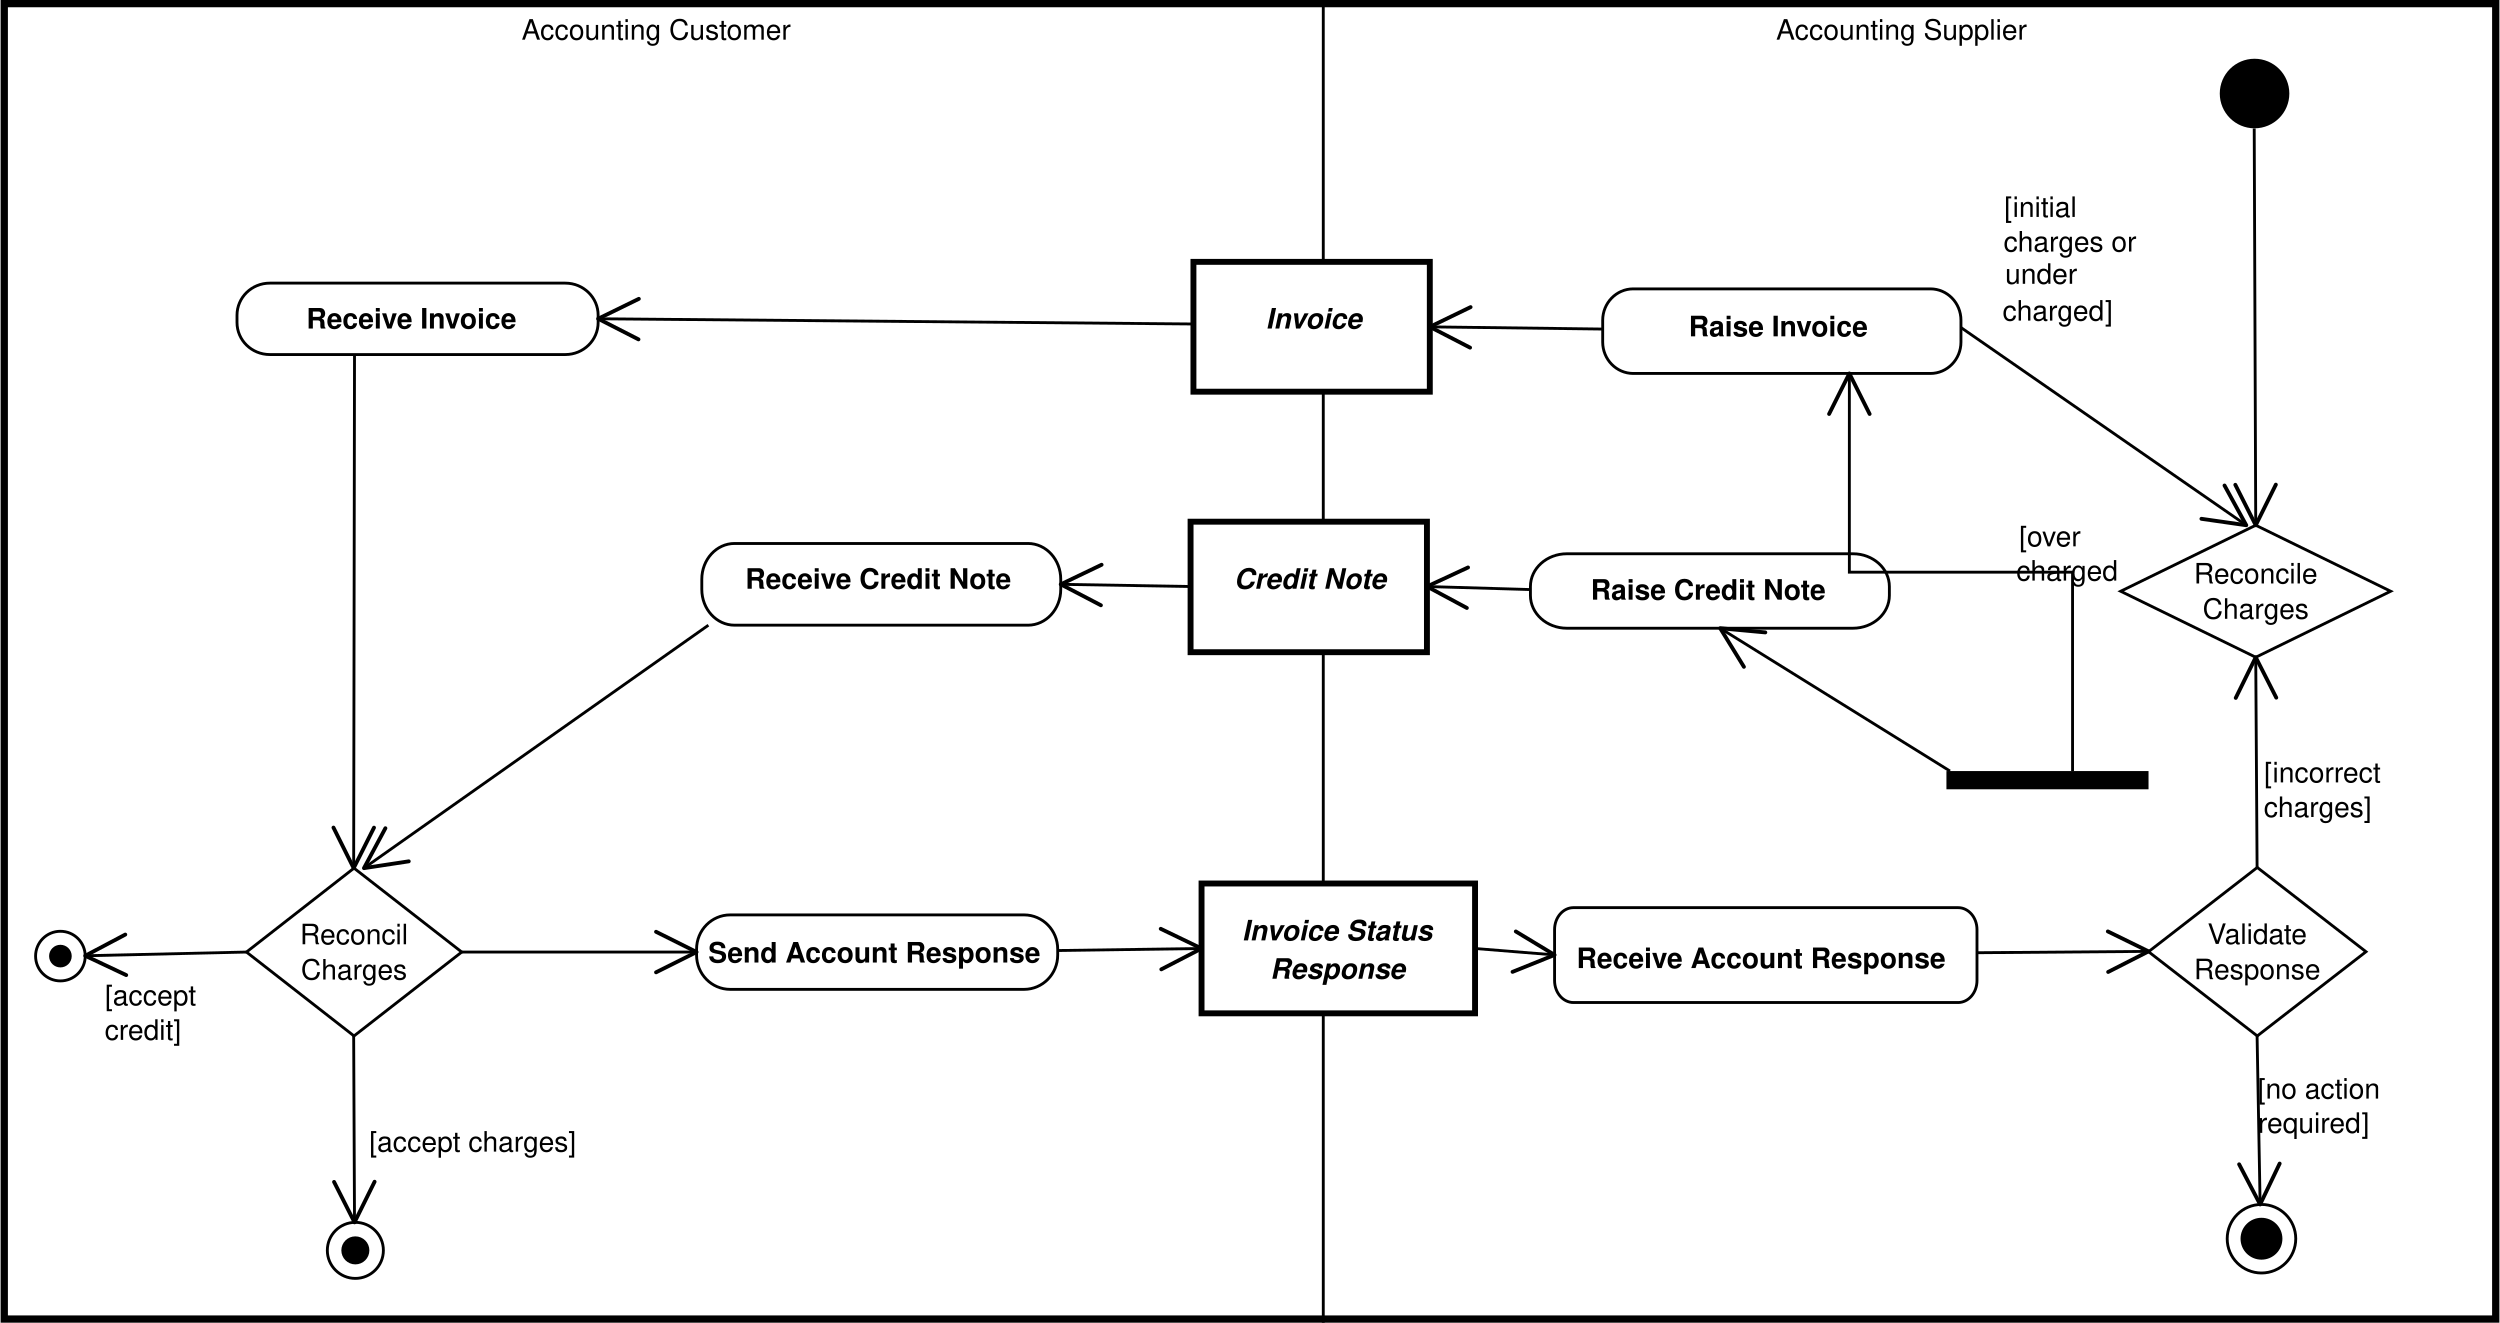
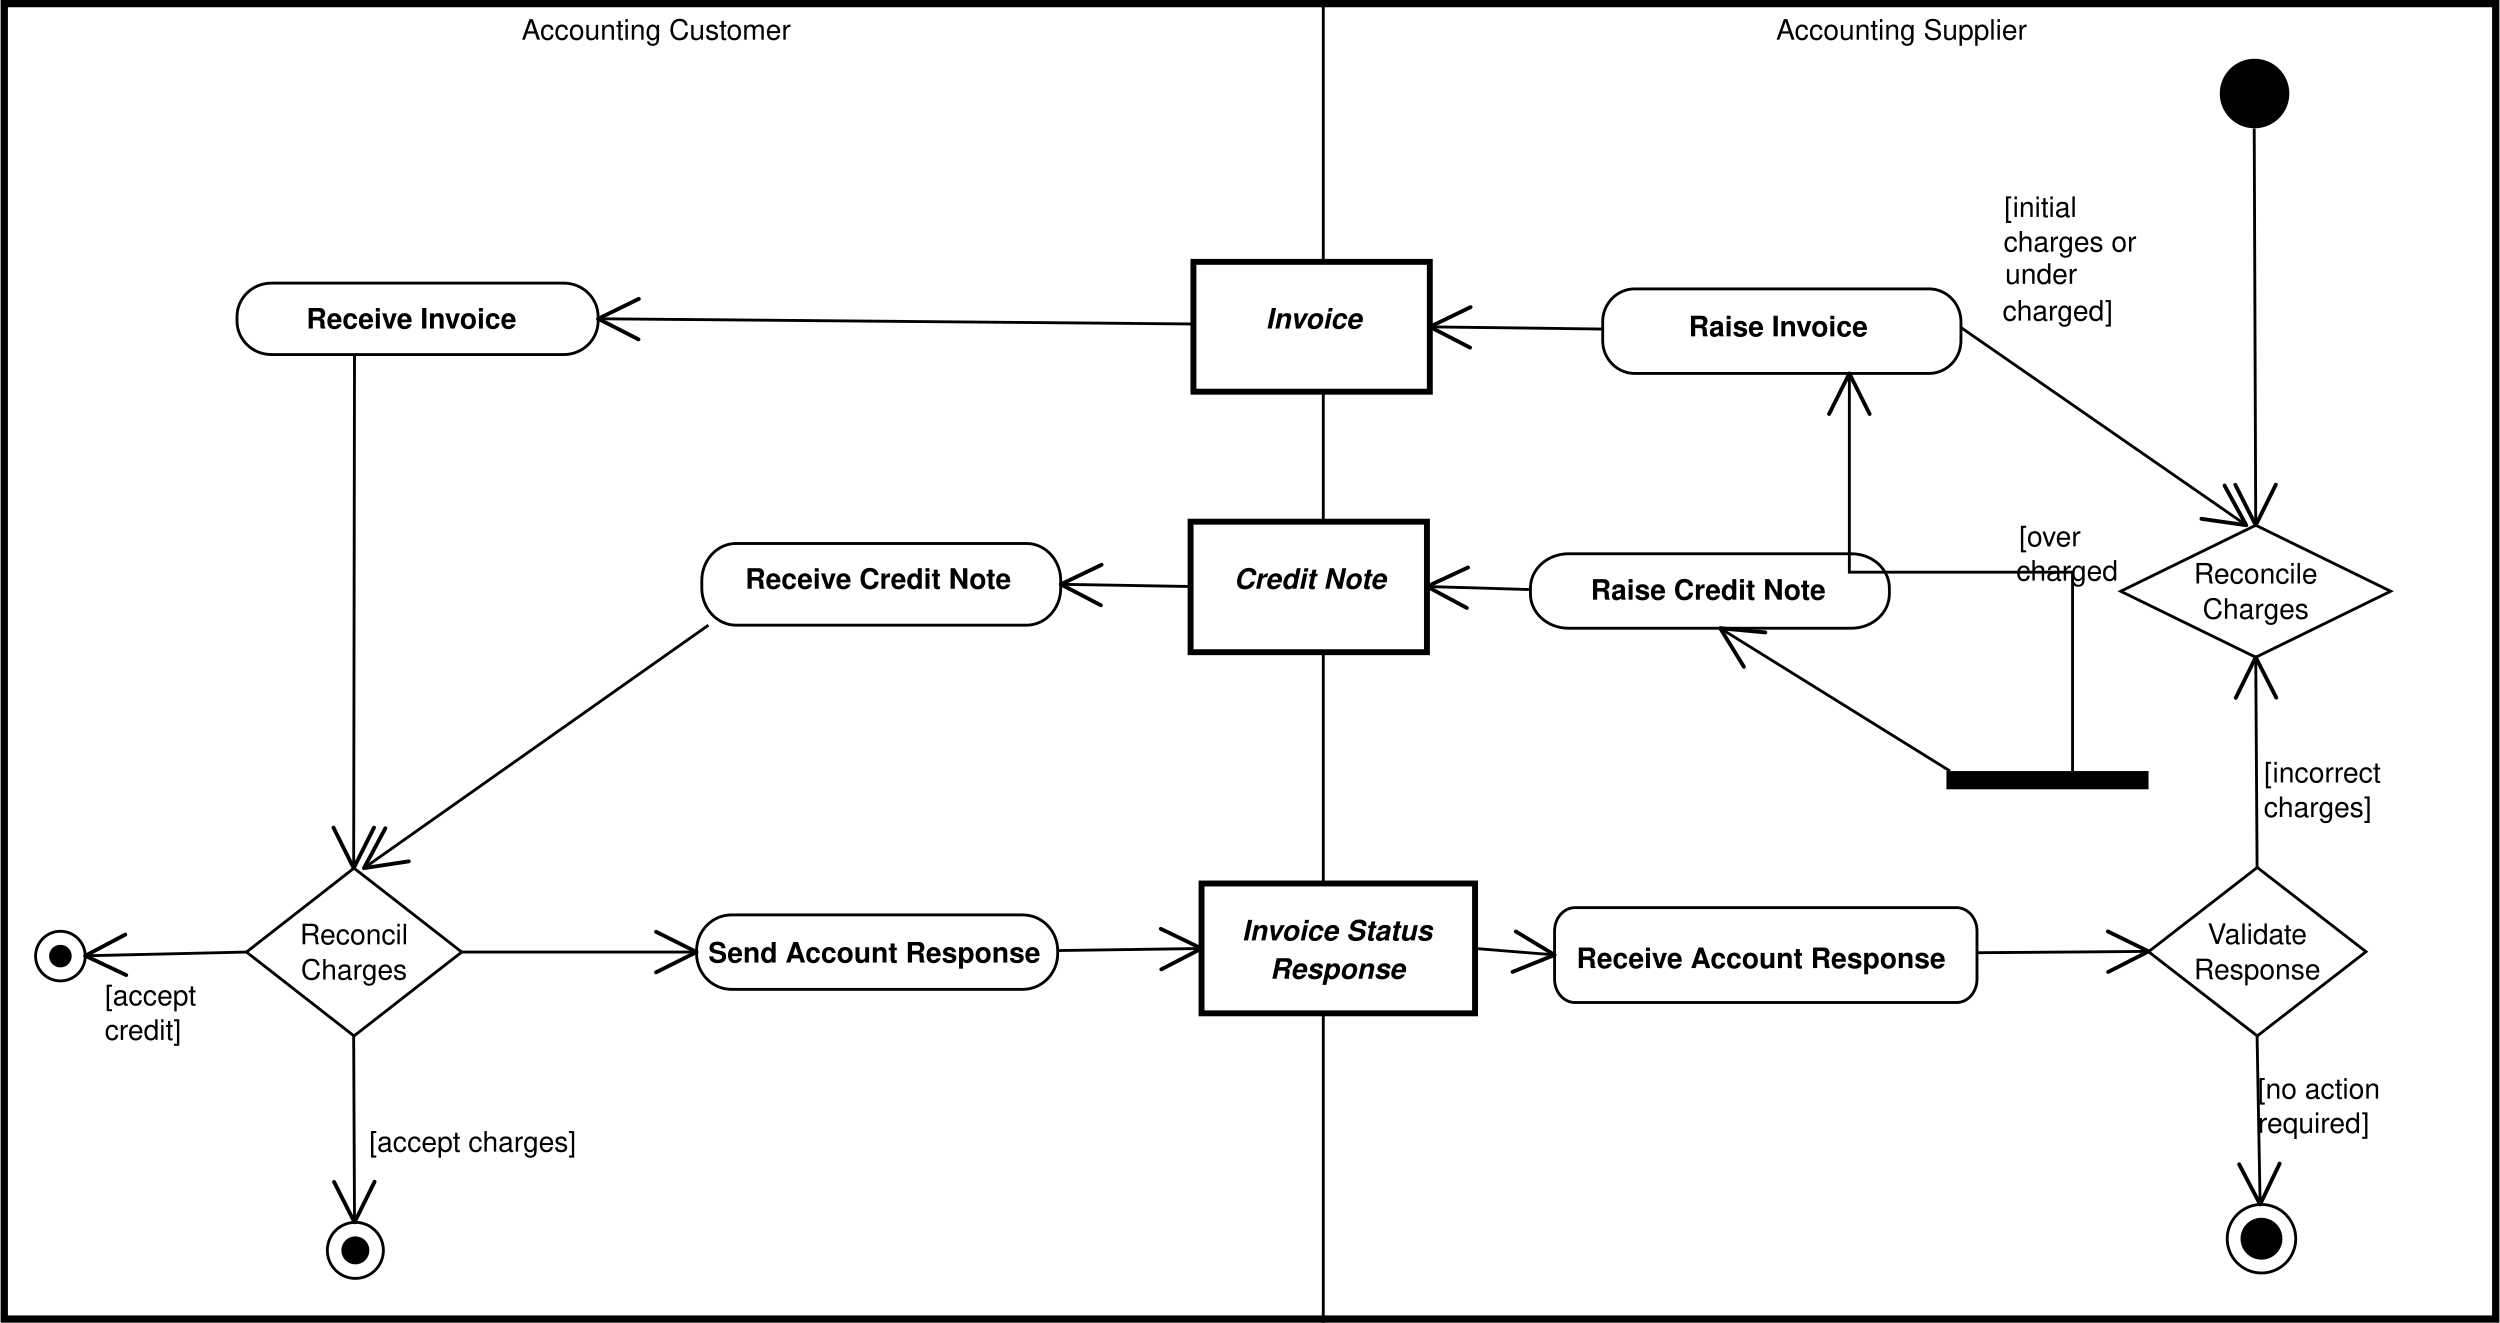
<svg xmlns="http://www.w3.org/2000/svg" version="1.1" width="1480" height="783" viewBox="0 0 1480.0 783.4" content="&lt;mxfile host=&quot;UBL-TC&quot; agent=&quot;UBL artwork pipeline&quot; type=&quot;device&quot;&gt;&lt;diagram id=&quot;d1&quot; name=&quot;Page-1&quot;&gt;&lt;mxGraphModel dx=&quot;1400&quot; dy=&quot;800&quot; grid=&quot;0&quot; page=&quot;1&quot; pageScale=&quot;1&quot; pageWidth=&quot;1480&quot; pageHeight=&quot;783&quot;&gt;&lt;root&gt;&lt;mxCell id=&quot;0&quot;/&gt;&lt;mxCell id=&quot;1&quot; parent=&quot;0&quot;/&gt;&lt;mxCell id=&quot;lane0&quot; value=&quot;Accounting Customer&quot; style=&quot;swimlane;whiteSpace=wrap;html=1;startSize=33;&quot; vertex=&quot;1&quot; parent=&quot;1&quot;&gt;&lt;mxGeometry x=&quot;0.0&quot; y=&quot;0&quot; width=&quot;783.4&quot; height=&quot;783.4&quot; as=&quot;geometry&quot;/&gt;&lt;/mxCell&gt;&lt;mxCell id=&quot;lane1&quot; value=&quot;Accounting Supplier&quot; style=&quot;swimlane;whiteSpace=wrap;html=1;startSize=33;&quot; vertex=&quot;1&quot; parent=&quot;1&quot;&gt;&lt;mxGeometry x=&quot;783.4&quot; y=&quot;0&quot; width=&quot;696.6&quot; height=&quot;783.4&quot; as=&quot;geometry&quot;/&gt;&lt;/mxCell&gt;&lt;mxCell id=&quot;n1&quot; value=&quot;&quot; style=&quot;ellipse;html=1;shape=startState;fillColor=#000000;strokeColor=#000000;fontFamily=Helvetica;fontSize=17;&quot; vertex=&quot;1&quot; parent=&quot;1&quot;&gt;&lt;mxGeometry x=&quot;1314.5&quot; y=&quot;34.6&quot; width=&quot;41.1&quot; height=&quot;41.5&quot; as=&quot;geometry&quot;/&gt;&lt;/mxCell&gt;&lt;mxCell id=&quot;n2&quot; value=&quot;Invoice&quot; style=&quot;rounded=0;whiteSpace=wrap;html=1;fontStyle=3;strokeWidth=2;fontFamily=Helvetica;fontSize=17;&quot; vertex=&quot;1&quot; parent=&quot;1&quot;&gt;&lt;mxGeometry x=&quot;706.5&quot; y=&quot;155.1&quot; width=&quot;140.0&quot; height=&quot;76.9&quot; as=&quot;geometry&quot;/&gt;&lt;/mxCell&gt;&lt;mxCell id=&quot;n3&quot; value=&quot;Receive Invoice&quot; style=&quot;rounded=1;arcSize=40;whiteSpace=wrap;html=1;fontStyle=1;fontFamily=Helvetica;fontSize=17;&quot; vertex=&quot;1&quot; parent=&quot;1&quot;&gt;&lt;mxGeometry x=&quot;140.0&quot; y=&quot;167.7&quot; width=&quot;213.9&quot; height=&quot;42.3&quot; as=&quot;geometry&quot;/&gt;&lt;/mxCell&gt;&lt;mxCell id=&quot;n4&quot; value=&quot;Raise Invoice&quot; style=&quot;rounded=1;arcSize=40;whiteSpace=wrap;html=1;fontStyle=1;fontFamily=Helvetica;fontSize=17;&quot; vertex=&quot;1&quot; parent=&quot;1&quot;&gt;&lt;mxGeometry x=&quot;948.9&quot; y=&quot;171.1&quot; width=&quot;212.2&quot; height=&quot;50.1&quot; as=&quot;geometry&quot;/&gt;&lt;/mxCell&gt;&lt;mxCell id=&quot;n5&quot; value=&quot;Credit Note&quot; style=&quot;rounded=0;whiteSpace=wrap;html=1;fontStyle=3;strokeWidth=2;fontFamily=Helvetica;fontSize=17;&quot; vertex=&quot;1&quot; parent=&quot;1&quot;&gt;&lt;mxGeometry x=&quot;704.8&quot; y=&quot;309.0&quot; width=&quot;140.0&quot; height=&quot;77.3&quot; as=&quot;geometry&quot;/&gt;&lt;/mxCell&gt;&lt;mxCell id=&quot;n6&quot; value=&quot;Reconcile Charges&quot; style=&quot;rhombus;whiteSpace=wrap;html=1;fontFamily=Helvetica;fontSize=17;&quot; vertex=&quot;1&quot; parent=&quot;1&quot;&gt;&lt;mxGeometry x=&quot;1255.7&quot; y=&quot;311.1&quot; width=&quot;159.9&quot; height=&quot;78.2&quot; as=&quot;geometry&quot;/&gt;&lt;/mxCell&gt;&lt;mxCell id=&quot;n7&quot; value=&quot;Receive Credit Note&quot; style=&quot;rounded=1;arcSize=40;whiteSpace=wrap;html=1;fontStyle=1;fontFamily=Helvetica;fontSize=17;&quot; vertex=&quot;1&quot; parent=&quot;1&quot;&gt;&lt;mxGeometry x=&quot;415.3&quot; y=&quot;321.9&quot; width=&quot;212.6&quot; height=&quot;48.4&quot; as=&quot;geometry&quot;/&gt;&lt;/mxCell&gt;&lt;mxCell id=&quot;n8&quot; value=&quot;Raise Credit Note&quot; style=&quot;rounded=1;arcSize=40;whiteSpace=wrap;html=1;fontStyle=1;fontFamily=Helvetica;fontSize=17;&quot; vertex=&quot;1&quot; parent=&quot;1&quot;&gt;&lt;mxGeometry x=&quot;906.1&quot; y=&quot;328.0&quot; width=&quot;212.6&quot; height=&quot;44.1&quot; as=&quot;geometry&quot;/&gt;&lt;/mxCell&gt;&lt;mxCell id=&quot;n9&quot; value=&quot;&quot; style=&quot;html=1;shape=line;direction=north;strokeWidth=12;fontFamily=Helvetica;fontSize=17;&quot; vertex=&quot;1&quot; parent=&quot;1&quot;&gt;&lt;mxGeometry x=&quot;1152.5&quot; y=&quot;456.7&quot; width=&quot;119.7&quot; height=&quot;10.8&quot; as=&quot;geometry&quot;/&gt;&lt;/mxCell&gt;&lt;mxCell id=&quot;n10&quot; value=&quot;Validate Response&quot; style=&quot;rhombus;whiteSpace=wrap;html=1;fontFamily=Helvetica;fontSize=17;&quot; vertex=&quot;1&quot; parent=&quot;1&quot;&gt;&lt;mxGeometry x=&quot;1272.2&quot; y=&quot;513.8&quot; width=&quot;128.8&quot; height=&quot;99.8&quot; as=&quot;geometry&quot;/&gt;&lt;/mxCell&gt;&lt;mxCell id=&quot;n11&quot; value=&quot;Reconcil Charges&quot; style=&quot;rhombus;whiteSpace=wrap;html=1;fontFamily=Helvetica;fontSize=17;&quot; vertex=&quot;1&quot; parent=&quot;1&quot;&gt;&lt;mxGeometry x=&quot;145.6&quot; y=&quot;514.2&quot; width=&quot;127.5&quot; height=&quot;99.4&quot; as=&quot;geometry&quot;/&gt;&lt;/mxCell&gt;&lt;mxCell id=&quot;n12&quot; value=&quot;Invoice Status Response&quot; style=&quot;rounded=0;whiteSpace=wrap;html=1;fontStyle=3;strokeWidth=2;fontFamily=Helvetica;fontSize=17;&quot; vertex=&quot;1&quot; parent=&quot;1&quot;&gt;&lt;mxGeometry x=&quot;711.3&quot; y=&quot;523.3&quot; width=&quot;162.0&quot; height=&quot;76.9&quot; as=&quot;geometry&quot;/&gt;&lt;/mxCell&gt;&lt;mxCell id=&quot;n13&quot; value=&quot;Receive Account Response&quot; style=&quot;rounded=1;arcSize=40;whiteSpace=wrap;html=1;fontStyle=1;fontFamily=Helvetica;fontSize=17;&quot; vertex=&quot;1&quot; parent=&quot;1&quot;&gt;&lt;mxGeometry x=&quot;920.4&quot; y=&quot;537.6&quot; width=&quot;250.2&quot; height=&quot;56.2&quot; as=&quot;geometry&quot;/&gt;&lt;/mxCell&gt;&lt;mxCell id=&quot;n14&quot; value=&quot;Send Account Response&quot; style=&quot;rounded=1;arcSize=40;whiteSpace=wrap;html=1;fontStyle=1;fontFamily=Helvetica;fontSize=17;&quot; vertex=&quot;1&quot; parent=&quot;1&quot;&gt;&lt;mxGeometry x=&quot;412.2&quot; y=&quot;541.9&quot; width=&quot;213.9&quot; height=&quot;44.1&quot; as=&quot;geometry&quot;/&gt;&lt;/mxCell&gt;&lt;mxCell id=&quot;n15&quot; value=&quot;&quot; style=&quot;ellipse;html=1;shape=endState;fillColor=#000000;strokeColor=#000000;fontFamily=Helvetica;fontSize=17;&quot; vertex=&quot;1&quot; parent=&quot;1&quot;&gt;&lt;mxGeometry x=&quot;20.7&quot; y=&quot;551.4&quot; width=&quot;29.4&quot; height=&quot;29.8&quot; as=&quot;geometry&quot;/&gt;&lt;/mxCell&gt;&lt;mxCell id=&quot;n16&quot; value=&quot;&quot; style=&quot;ellipse;html=1;shape=endState;fillColor=#000000;strokeColor=#000000;fontFamily=Helvetica;fontSize=17;&quot; vertex=&quot;1&quot; parent=&quot;1&quot;&gt;&lt;mxGeometry x=&quot;1318.8&quot; y=&quot;713.4&quot; width=&quot;40.6&quot; height=&quot;40.6&quot; as=&quot;geometry&quot;/&gt;&lt;/mxCell&gt;&lt;mxCell id=&quot;n17&quot; value=&quot;&quot; style=&quot;ellipse;html=1;shape=endState;fillColor=#000000;strokeColor=#000000;fontFamily=Helvetica;fontSize=17;&quot; vertex=&quot;1&quot; parent=&quot;1&quot;&gt;&lt;mxGeometry x=&quot;193.4&quot; y=&quot;724.0&quot; width=&quot;33.3&quot; height=&quot;33.3&quot; as=&quot;geometry&quot;/&gt;&lt;/mxCell&gt;&lt;mxCell id=&quot;e0&quot; value=&quot;&quot; style=&quot;edgeStyle=none;rounded=0;html=1;endArrow=open;endFill=0;endSize=14;exitX=0.494;exitY=1.0;entryX=0.5;entryY=0.0;&quot; edge=&quot;1&quot; parent=&quot;1&quot; source=&quot;n1&quot; target=&quot;n6&quot;&gt;&lt;mxGeometry relative=&quot;1&quot; as=&quot;geometry&quot;&gt;&lt;/mxGeometry&gt;&lt;/mxCell&gt;&lt;mxCell id=&quot;e1&quot; value=&quot;&quot; style=&quot;edgeStyle=none;rounded=0;html=1;endArrow=open;endFill=0;endSize=14;exitX=0.0;exitY=0.478;entryX=1.0;entryY=0.499;&quot; edge=&quot;1&quot; parent=&quot;1&quot; source=&quot;n2&quot; target=&quot;n3&quot;&gt;&lt;mxGeometry relative=&quot;1&quot; as=&quot;geometry&quot;&gt;&lt;/mxGeometry&gt;&lt;/mxCell&gt;&lt;mxCell id=&quot;e2&quot; value=&quot;&quot; style=&quot;edgeStyle=none;rounded=0;html=1;endArrow=open;endFill=0;endSize=14;exitX=0.0;exitY=0.475;entryX=1.0;entryY=0.501;&quot; edge=&quot;1&quot; parent=&quot;1&quot; source=&quot;n4&quot; target=&quot;n2&quot;&gt;&lt;mxGeometry relative=&quot;1&quot; as=&quot;geometry&quot;&gt;&lt;/mxGeometry&gt;&lt;/mxCell&gt;&lt;mxCell id=&quot;e3&quot; value=&quot;[over charged&quot; style=&quot;edgeStyle=none;rounded=0;html=1;endArrow=open;endFill=0;endSize=14;exitX=1.0;exitY=0.457;entryX=0.465;entryY=0.0;&quot; edge=&quot;1&quot; parent=&quot;1&quot; source=&quot;n4&quot; target=&quot;n6&quot;&gt;&lt;mxGeometry relative=&quot;1&quot; as=&quot;geometry&quot;&gt;&lt;/mxGeometry&gt;&lt;/mxCell&gt;&lt;mxCell id=&quot;e4&quot; value=&quot;&quot; style=&quot;edgeStyle=none;rounded=0;html=1;endArrow=open;endFill=0;endSize=14;exitX=0.325;exitY=1.0;entryX=0.498;entryY=0.0;&quot; edge=&quot;1&quot; parent=&quot;1&quot; source=&quot;n3&quot; target=&quot;n11&quot;&gt;&lt;mxGeometry relative=&quot;1&quot; as=&quot;geometry&quot;&gt;&lt;/mxGeometry&gt;&lt;/mxCell&gt;&lt;mxCell id=&quot;e5&quot; value=&quot;[incorrect information]&quot; style=&quot;edgeStyle=orthogonalEdgeStyle;rounded=0;html=1;endArrow=open;endFill=0;endSize=14;exitX=0.624;exitY=0.0;entryX=0.689;entryY=1.0;&quot; edge=&quot;1&quot; parent=&quot;1&quot; source=&quot;n9&quot; target=&quot;n4&quot;&gt;&lt;mxGeometry relative=&quot;1&quot; as=&quot;geometry&quot;&gt;&lt;/mxGeometry&gt;&lt;/mxCell&gt;&lt;mxCell id=&quot;e6&quot; value=&quot;&quot; style=&quot;edgeStyle=none;rounded=0;html=1;endArrow=open;endFill=0;endSize=14;exitX=0.0;exitY=0.497;entryX=1.0;entryY=0.5;&quot; edge=&quot;1&quot; parent=&quot;1&quot; source=&quot;n5&quot; target=&quot;n7&quot;&gt;&lt;mxGeometry relative=&quot;1&quot; as=&quot;geometry&quot;&gt;&lt;/mxGeometry&gt;&lt;/mxCell&gt;&lt;mxCell id=&quot;e7&quot; value=&quot;&quot; style=&quot;edgeStyle=none;rounded=0;html=1;endArrow=open;endFill=0;endSize=14;exitX=0.0;exitY=0.481;entryX=1.0;entryY=0.497;&quot; edge=&quot;1&quot; parent=&quot;1&quot; source=&quot;n8&quot; target=&quot;n5&quot;&gt;&lt;mxGeometry relative=&quot;1&quot; as=&quot;geometry&quot;&gt;&lt;/mxGeometry&gt;&lt;/mxCell&gt;&lt;mxCell id=&quot;e8&quot; value=&quot;&quot; style=&quot;edgeStyle=none;rounded=0;html=1;endArrow=open;endFill=0;endSize=14;exitX=0.018;exitY=1.0;entryX=0.546;entryY=0.0;&quot; edge=&quot;1&quot; parent=&quot;1&quot; source=&quot;n7&quot; target=&quot;n11&quot;&gt;&lt;mxGeometry relative=&quot;1&quot; as=&quot;geometry&quot;&gt;&lt;/mxGeometry&gt;&lt;/mxCell&gt;&lt;mxCell id=&quot;e9&quot; value=&quot;&quot; style=&quot;edgeStyle=none;rounded=0;html=1;endArrow=open;endFill=0;endSize=14;exitX=0.018;exitY=0.0;entryX=0.529;entryY=1.0;&quot; edge=&quot;1&quot; parent=&quot;1&quot; source=&quot;n9&quot; target=&quot;n8&quot;&gt;&lt;mxGeometry relative=&quot;1&quot; as=&quot;geometry&quot;&gt;&lt;/mxGeometry&gt;&lt;/mxCell&gt;&lt;mxCell id=&quot;e10&quot; value=&quot;[incorrect charges]&quot; style=&quot;edgeStyle=none;rounded=0;html=1;endArrow=open;endFill=0;endSize=14;exitX=0.499;exitY=0.0;entryX=0.5;entryY=1.0;&quot; edge=&quot;1&quot; parent=&quot;1&quot; source=&quot;n10&quot; target=&quot;n6&quot;&gt;&lt;mxGeometry relative=&quot;1&quot; as=&quot;geometry&quot;&gt;&lt;/mxGeometry&gt;&lt;/mxCell&gt;&lt;mxCell id=&quot;e11&quot; value=&quot;&quot; style=&quot;edgeStyle=none;rounded=0;html=1;endArrow=open;endFill=0;endSize=14;exitX=1.0;exitY=0.478;entryX=0.0;entryY=0.501;&quot; edge=&quot;1&quot; parent=&quot;1&quot; source=&quot;n14&quot; target=&quot;n12&quot;&gt;&lt;mxGeometry relative=&quot;1&quot; as=&quot;geometry&quot;&gt;&lt;/mxGeometry&gt;&lt;/mxCell&gt;&lt;mxCell id=&quot;e12&quot; value=&quot;&quot; style=&quot;edgeStyle=none;rounded=0;html=1;endArrow=open;endFill=0;endSize=14;exitX=1.0;exitY=0.5;entryX=0.0;entryY=0.499;&quot; edge=&quot;1&quot; parent=&quot;1&quot; source=&quot;n11&quot; target=&quot;n14&quot;&gt;&lt;mxGeometry relative=&quot;1&quot; as=&quot;geometry&quot;&gt;&lt;/mxGeometry&gt;&lt;/mxCell&gt;&lt;mxCell id=&quot;e13&quot; value=&quot;&quot; style=&quot;edgeStyle=orthogonalEdgeStyle;rounded=0;html=1;endArrow=open;endFill=0;endSize=14;exitX=1.0;exitY=0.501;entryX=0.0;entryY=0.498;&quot; edge=&quot;1&quot; parent=&quot;1&quot; source=&quot;n12&quot; target=&quot;n13&quot;&gt;&lt;mxGeometry relative=&quot;1&quot; as=&quot;geometry&quot;&gt;&lt;/mxGeometry&gt;&lt;/mxCell&gt;&lt;mxCell id=&quot;e14&quot; value=&quot;&quot; style=&quot;edgeStyle=none;rounded=0;html=1;endArrow=open;endFill=0;endSize=14;exitX=1.0;exitY=0.475;entryX=0.0;entryY=0.498;&quot; edge=&quot;1&quot; parent=&quot;1&quot; source=&quot;n13&quot; target=&quot;n10&quot;&gt;&lt;mxGeometry relative=&quot;1&quot; as=&quot;geometry&quot;&gt;&lt;/mxGeometry&gt;&lt;/mxCell&gt;&lt;mxCell id=&quot;e15&quot; value=&quot;[accept credit]&quot; style=&quot;edgeStyle=none;rounded=0;html=1;endArrow=open;endFill=0;endSize=14;exitX=0.0;exitY=0.5;entryX=1.0;entryY=0.493;&quot; edge=&quot;1&quot; parent=&quot;1&quot; source=&quot;n11&quot; target=&quot;n15&quot;&gt;&lt;mxGeometry relative=&quot;1&quot; as=&quot;geometry&quot;&gt;&lt;/mxGeometry&gt;&lt;/mxCell&gt;&lt;mxCell id=&quot;e16&quot; value=&quot;[accept charges]&quot; style=&quot;edgeStyle=none;rounded=0;html=1;endArrow=open;endFill=0;endSize=14;exitX=0.498;exitY=1.0;entryX=0.486;entryY=0.0;&quot; edge=&quot;1&quot; parent=&quot;1&quot; source=&quot;n11&quot; target=&quot;n17&quot;&gt;&lt;mxGeometry relative=&quot;1&quot; as=&quot;geometry&quot;&gt;&lt;/mxGeometry&gt;&lt;/mxCell&gt;&lt;mxCell id=&quot;e17&quot; value=&quot;[no action required]&quot; style=&quot;edgeStyle=orthogonalEdgeStyle;rounded=0;html=1;endArrow=open;endFill=0;endSize=14;exitX=0.499;exitY=1.0;entryX=0.48;entryY=0.0;&quot; edge=&quot;1&quot; parent=&quot;1&quot; source=&quot;n10&quot; target=&quot;n16&quot;&gt;&lt;mxGeometry relative=&quot;1&quot; as=&quot;geometry&quot;&gt;&lt;/mxGeometry&gt;&lt;/mxCell&gt;&lt;/root&gt;&lt;/mxGraphModel&gt;&lt;/diagram&gt;&lt;/mxfile&gt;">
  <defs>
    <marker id="arrow" markerUnits="userSpaceOnUse" viewBox="0 0 20 20" refX="18" refY="10" markerWidth="30" markerHeight="30" orient="auto">
      <path d="M 2 2 L 18 10 L 2 18" fill="none" stroke="#000" stroke-width="1.53" stroke-linecap="round" stroke-linejoin="round" />
    </marker>
  </defs>
  <rect x="0" y="0" width="1480.0" height="783.4" fill="#fff" />
  <rect x="2.15" y="2.15" width="1475.70" height="779.13" fill="none" stroke="#000" stroke-width="4.30" />
  <line x1="783.4" y1="0" x2="783.4" y2="783.4" stroke="#000" stroke-width="1.70" />
  <text x="388.3" y="23.5" text-anchor="middle" font-family="Helvetica, Arial, sans-serif" font-size="16.7">Accounting Customer</text>
  <text x="1125.9" y="23.5" text-anchor="middle" font-family="Helvetica, Arial, sans-serif" font-size="16.7">Accounting Supplier</text>
  <circle cx="1335.0" cy="55.4" r="20.6" fill="#000" />
  <rect x="706.5" y="155.1" width="140.0" height="76.9" fill="#fff" stroke="#000" stroke-width="3.50" />
  <text x="777.8" y="194.6" text-anchor="middle" font-family="Helvetica, Arial, sans-serif" font-size="16.7" font-weight="bold" font-style="italic">Invoice</text>
-   <rect x="140.0" y="167.7" width="213.9" height="42.3" rx="19.4" ry="19.0" fill="#fff" stroke="#000" stroke-width="1.70" />
+   <rect x="140.0" y="167.7" width="213.9" height="42.3" rx="20.3" ry="19.9" fill="#fff" stroke="#000" stroke-width="1.70" />
  <text x="243.3" y="194.6" text-anchor="middle" font-family="Helvetica, Arial, sans-serif" font-size="16.7" font-weight="bold">Receive Invoice</text>
-   <rect x="948.9" y="171.1" width="212.2" height="50.1" rx="18.1" ry="18.6" fill="#fff" stroke="#000" stroke-width="1.70" />
+   <rect x="948.9" y="171.1" width="212.2" height="50.1" rx="19.0" ry="19.4" fill="#fff" stroke="#000" stroke-width="1.70" />
  <text x="1052.9" y="199.2" text-anchor="middle" font-family="Helvetica, Arial, sans-serif" font-size="16.7" font-weight="bold">Raise Invoice</text>
  <rect x="704.8" y="309.0" width="140.0" height="77.3" fill="#fff" stroke="#000" stroke-width="3.50" />
  <text x="775.6" y="348.7" text-anchor="middle" font-family="Helvetica, Arial, sans-serif" font-size="16.7" font-weight="bold" font-style="italic">Credit Note</text>
  <polygon points="1335.7,311.1 1415.6,350.2 1335.7,389.3 1255.7,350.2" fill="#fff" stroke="#000" stroke-width="1.70" />
  <text x="1335.7" y="345.6" text-anchor="middle" font-family="Helvetica, Arial, sans-serif" font-size="16.7">Reconcile</text>
  <text x="1335.7" y="366.5" text-anchor="middle" font-family="Helvetica, Arial, sans-serif" font-size="16.7">Charges</text>
-   <rect x="415.3" y="321.9" width="212.6" height="48.4" rx="19.4" ry="21.2" fill="#fff" stroke="#000" stroke-width="1.70" />
+   <rect x="415.3" y="321.9" width="212.6" height="48.4" rx="20.3" ry="22.0" fill="#fff" stroke="#000" stroke-width="1.70" />
  <text x="519.8" y="348.7" text-anchor="middle" font-family="Helvetica, Arial, sans-serif" font-size="16.7" font-weight="bold">Receive Credit Note</text>
-   <rect x="906.1" y="328.0" width="212.6" height="44.1" rx="21.6" ry="19.4" fill="#fff" stroke="#000" stroke-width="1.70" />
+   <rect x="906.1" y="328.0" width="212.6" height="44.1" rx="22.5" ry="20.3" fill="#fff" stroke="#000" stroke-width="1.70" />
  <text x="1011.4" y="355.2" text-anchor="middle" font-family="Helvetica, Arial, sans-serif" font-size="16.7" font-weight="bold">Raise Credit Note</text>
  <rect x="1152.5" y="456.7" width="119.7" height="10.8" fill="#000" />
  <polygon points="1336.6,513.8 1401.0,563.7 1336.6,613.6 1272.2,563.7" fill="#fff" stroke="#000" stroke-width="1.70" />
  <text x="1336.6" y="559.1" text-anchor="middle" font-family="Helvetica, Arial, sans-serif" font-size="16.7">Validate</text>
  <text x="1336.6" y="580.0" text-anchor="middle" font-family="Helvetica, Arial, sans-serif" font-size="16.7">Response</text>
  <polygon points="209.3,514.2 273.1,563.9 209.3,613.6 145.6,563.9" fill="#fff" stroke="#000" stroke-width="1.70" />
  <text x="209.3" y="559.3" text-anchor="middle" font-family="Helvetica, Arial, sans-serif" font-size="16.7">Reconcil</text>
  <text x="209.3" y="580.2" text-anchor="middle" font-family="Helvetica, Arial, sans-serif" font-size="16.7">Charges</text>
  <rect x="711.3" y="523.3" width="162.0" height="76.9" fill="#fff" stroke="#000" stroke-width="3.50" />
  <text x="791.6" y="557.0" text-anchor="middle" font-family="Helvetica, Arial, sans-serif" font-size="16.7" font-weight="bold" font-style="italic">Invoice Status</text>
  <text x="791.9" y="579.7" text-anchor="middle" font-family="Helvetica, Arial, sans-serif" font-size="16.7" font-weight="bold" font-style="italic">Response</text>
-   <rect x="920.4" y="537.6" width="250.2" height="56.2" rx="11.2" ry="13.0" fill="#fff" stroke="#000" stroke-width="1.70" />
+   <rect x="920.4" y="537.6" width="250.2" height="56.2" rx="12.1" ry="13.8" fill="#fff" stroke="#000" stroke-width="1.70" />
  <text x="1042.7" y="573.4" text-anchor="middle" font-family="Helvetica, Arial, sans-serif" font-size="16.7" font-weight="bold">Receive Account Response</text>
-   <rect x="412.2" y="541.9" width="213.9" height="44.1" rx="19.9" ry="20.3" fill="#fff" stroke="#000" stroke-width="1.70" />
+   <rect x="412.2" y="541.9" width="213.9" height="44.1" rx="20.7" ry="21.2" fill="#fff" stroke="#000" stroke-width="1.70" />
  <text x="517.5" y="570.1" text-anchor="middle" font-family="Helvetica, Arial, sans-serif" font-size="16.7" font-weight="bold">Send Account Response</text>
  <circle cx="35.4" cy="566.3" r="14.7" fill="#fff" stroke="#000" stroke-width="1.70" />
  <circle cx="35.4" cy="566.3" r="6.7" fill="#000" />
  <circle cx="1339.1" cy="733.7" r="20.3" fill="#fff" stroke="#000" stroke-width="1.70" />
  <circle cx="1339.1" cy="733.7" r="12.4" fill="#000" />
  <circle cx="210.1" cy="740.6" r="16.6" fill="#fff" stroke="#000" stroke-width="1.70" />
  <circle cx="210.1" cy="740.6" r="8.3" fill="#000" />
  <polyline points="1334.8,76.1 1335.7,311.1" fill="none" stroke="#000" stroke-width="1.70" marker-end="url(#arrow)" />
  <polyline points="706.5,191.9 353.9,188.8" fill="none" stroke="#000" stroke-width="1.70" marker-end="url(#arrow)" />
  <polyline points="948.9,194.9 846.5,193.6" fill="none" stroke="#000" stroke-width="1.70" marker-end="url(#arrow)" />
  <polyline points="1161.1,194.0 1330.1,311.1" fill="none" stroke="#000" stroke-width="1.70" marker-end="url(#arrow)" />
  <polyline points="209.6,210.0 209.1,514.2" fill="none" stroke="#000" stroke-width="1.70" marker-end="url(#arrow)" />
  <polyline points="1227.2,456.7 1227.2,338.9 1095.0,338.9 1095.0,221.2" fill="none" stroke="#000" stroke-width="1.70" marker-end="url(#arrow)" />
  <polyline points="704.8,347.4 627.9,346.1" fill="none" stroke="#000" stroke-width="1.70" marker-end="url(#arrow)" />
  <polyline points="906.1,349.2 844.8,347.4" fill="none" stroke="#000" stroke-width="1.70" marker-end="url(#arrow)" />
  <polyline points="419.2,370.3 215.2,514.2" fill="none" stroke="#000" stroke-width="1.70" marker-end="url(#arrow)" />
  <polyline points="1154.6,456.7 1018.5,372.1" fill="none" stroke="#000" stroke-width="1.70" marker-end="url(#arrow)" />
  <polyline points="1336.5,513.8 1335.7,389.3" fill="none" stroke="#000" stroke-width="1.70" marker-end="url(#arrow)" />
  <polyline points="626.1,563.0 711.3,561.8" fill="none" stroke="#000" stroke-width="1.70" marker-end="url(#arrow)" />
  <polyline points="273.1,563.9 412.2,563.9" fill="none" stroke="#000" stroke-width="1.70" marker-end="url(#arrow)" />
  <polyline points="873.3,561.8 920.4,565.6" fill="none" stroke="#000" stroke-width="1.70" marker-end="url(#arrow)" />
  <polyline points="1170.6,564.3 1272.2,563.5" fill="none" stroke="#000" stroke-width="1.70" marker-end="url(#arrow)" />
  <polyline points="145.6,563.9 50.1,566.1" fill="none" stroke="#000" stroke-width="1.70" marker-end="url(#arrow)" />
  <polyline points="209.1,613.6 209.6,724.0" fill="none" stroke="#000" stroke-width="1.70" marker-end="url(#arrow)" />
  <polyline points="1336.5,613.6 1338.3,713.4" fill="none" stroke="#000" stroke-width="1.70" marker-end="url(#arrow)" />
  <text x="1208.2" y="128.5" text-anchor="middle" font-family="Helvetica, Arial, sans-serif" font-size="16.7">[initial</text>
  <text x="1225.7" y="149.0" text-anchor="middle" font-family="Helvetica, Arial, sans-serif" font-size="16.7">charges or</text>
  <text x="1208.6" y="168.1" text-anchor="middle" font-family="Helvetica, Arial, sans-serif" font-size="16.7">under</text>
  <text x="1218.4" y="189.9" text-anchor="middle" font-family="Helvetica, Arial, sans-serif" font-size="16.7">charged]</text>
  <text x="1213.8" y="323.6" text-anchor="middle" font-family="Helvetica, Arial, sans-serif" font-size="16.7">[over</text>
  <text x="1224.0" y="343.9" text-anchor="middle" font-family="Helvetica, Arial, sans-serif" font-size="16.7">charged</text>
  <text x="1375.2" y="463.4" text-anchor="middle" font-family="Helvetica, Arial, sans-serif" font-size="16.7">[incorrect</text>
  <text x="1372.4" y="483.9" text-anchor="middle" font-family="Helvetica, Arial, sans-serif" font-size="16.7">charges]</text>
  <text x="1230.7" y="499.3" text-anchor="middle" font-family="Helvetica, Arial, sans-serif" font-size="16.7" />
  <text x="88.8" y="595.4" text-anchor="middle" font-family="Helvetica, Arial, sans-serif" font-size="16.7">[accept</text>
  <text x="84.3" y="615.9" text-anchor="middle" font-family="Helvetica, Arial, sans-serif" font-size="16.7">credit]</text>
  <text x="1373.1" y="650.7" text-anchor="middle" font-family="Helvetica, Arial, sans-serif" font-size="16.7">[no action</text>
  <text x="1370.0" y="671.0" text-anchor="middle" font-family="Helvetica, Arial, sans-serif" font-size="16.7">required]</text>
  <text x="279.6" y="682.1" text-anchor="middle" font-family="Helvetica, Arial, sans-serif" font-size="16.7">[accept charges]</text>
</svg>
